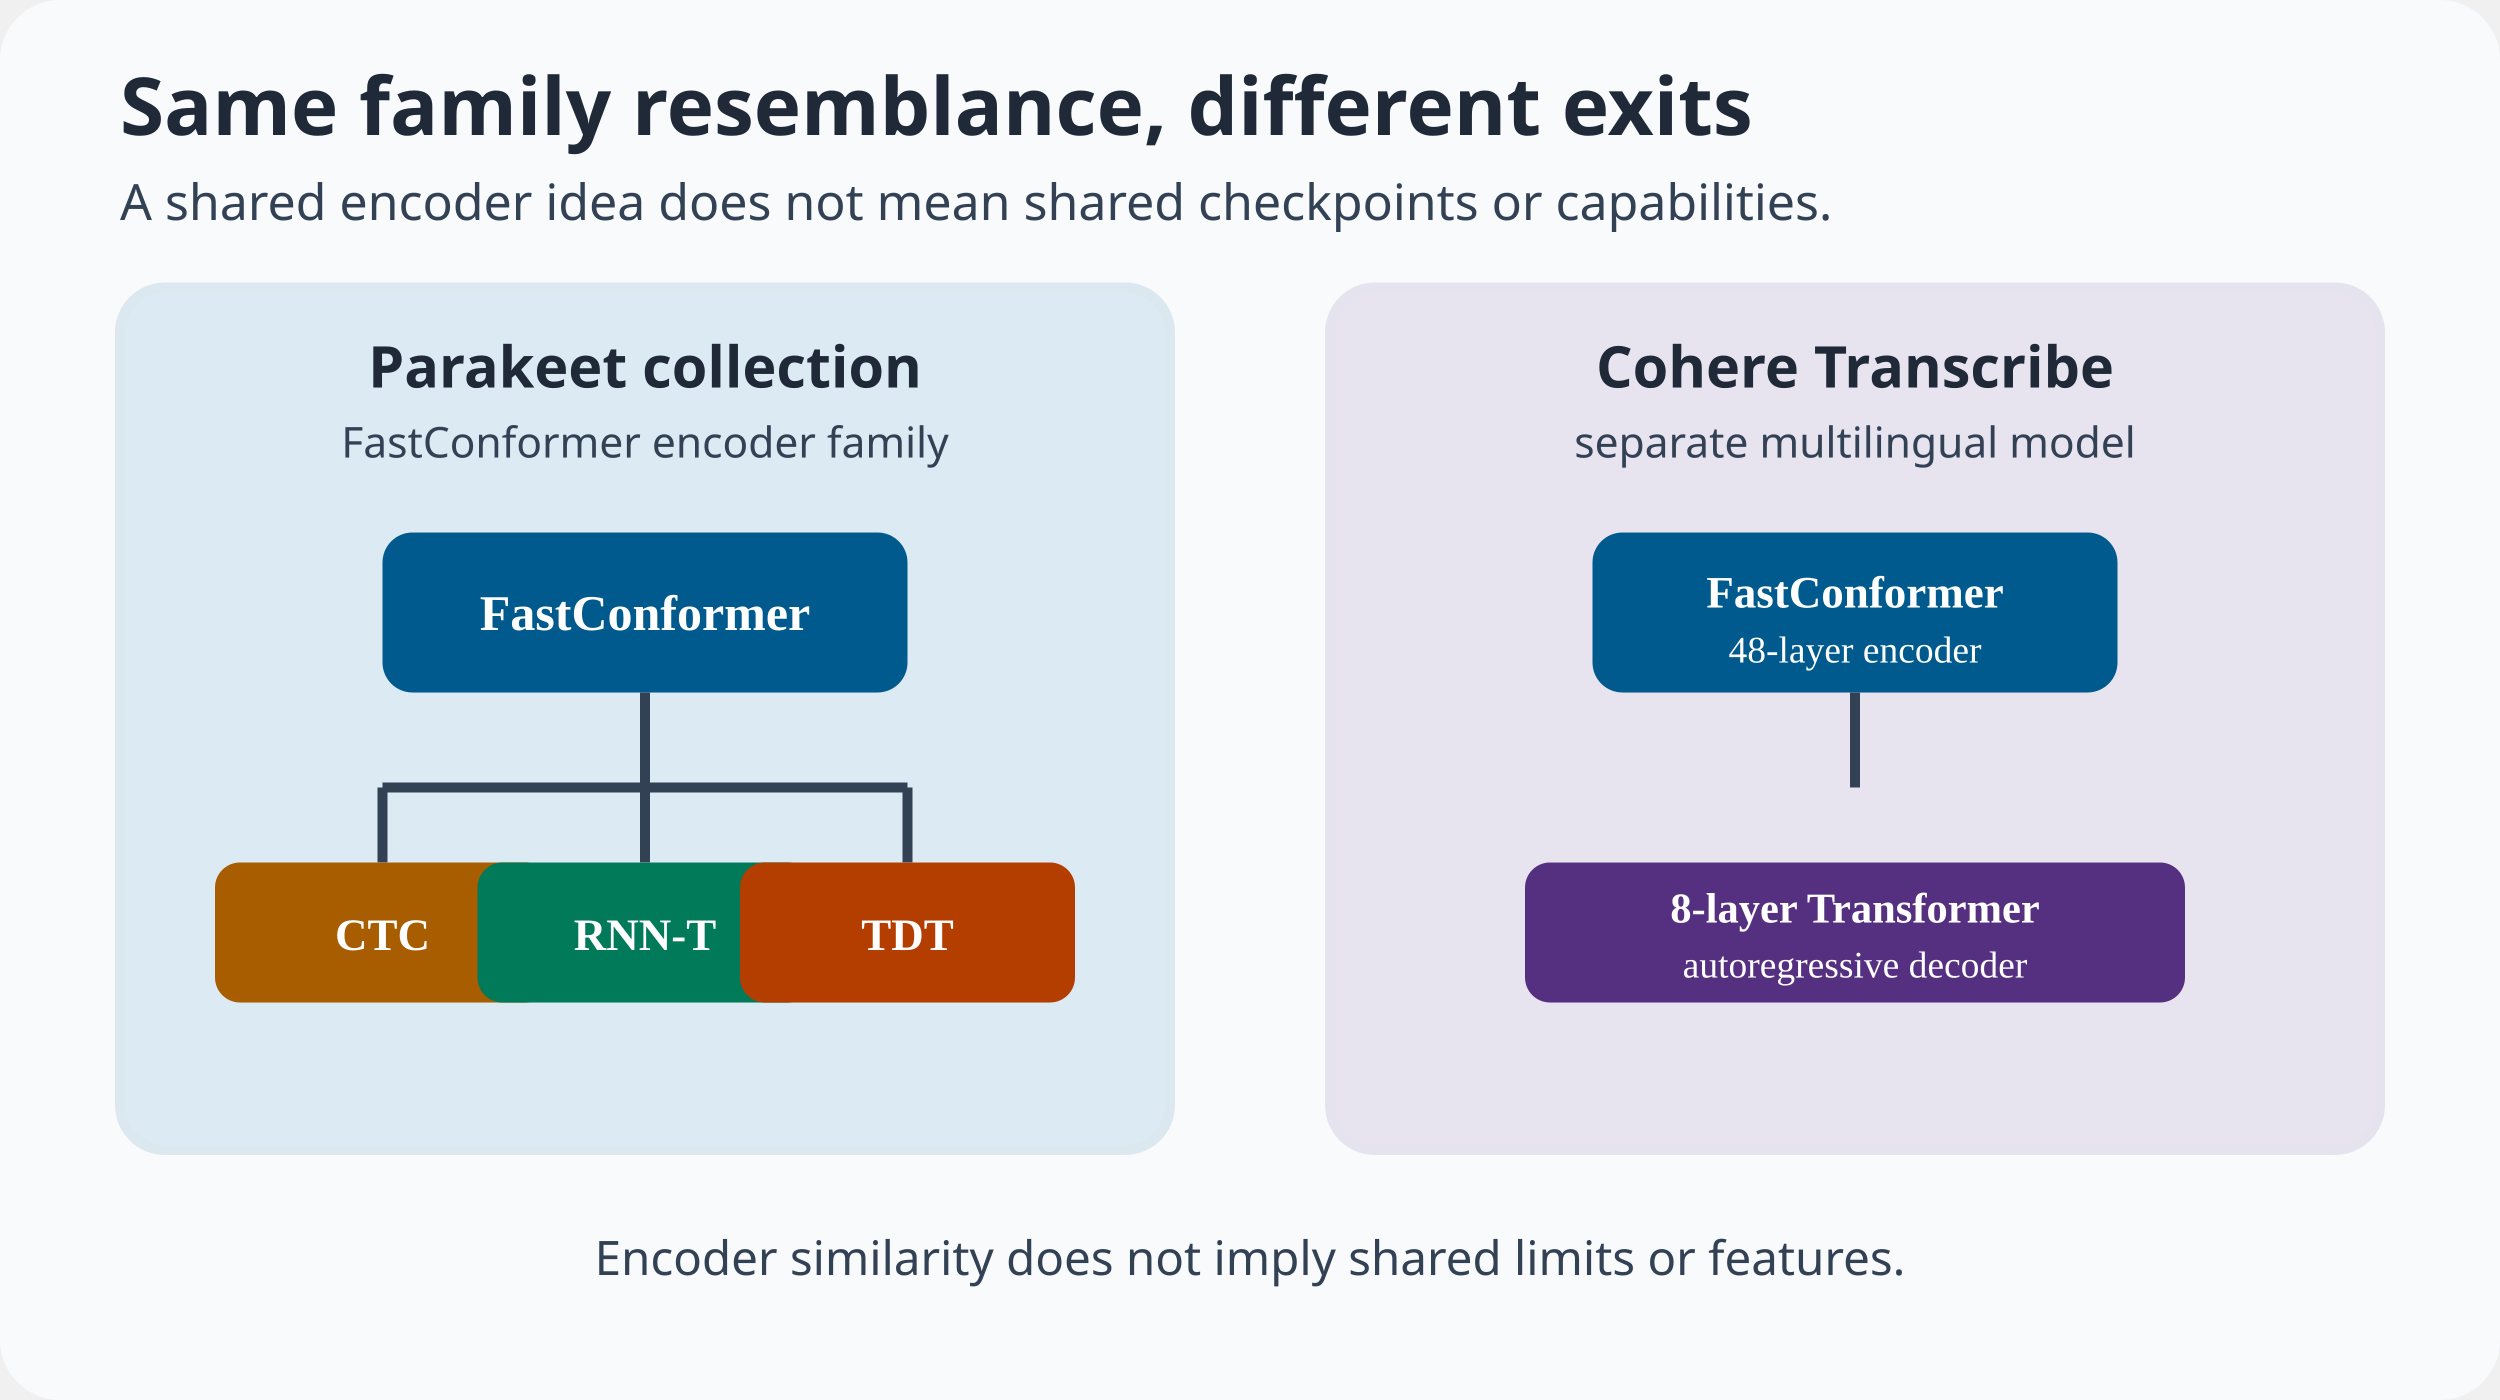
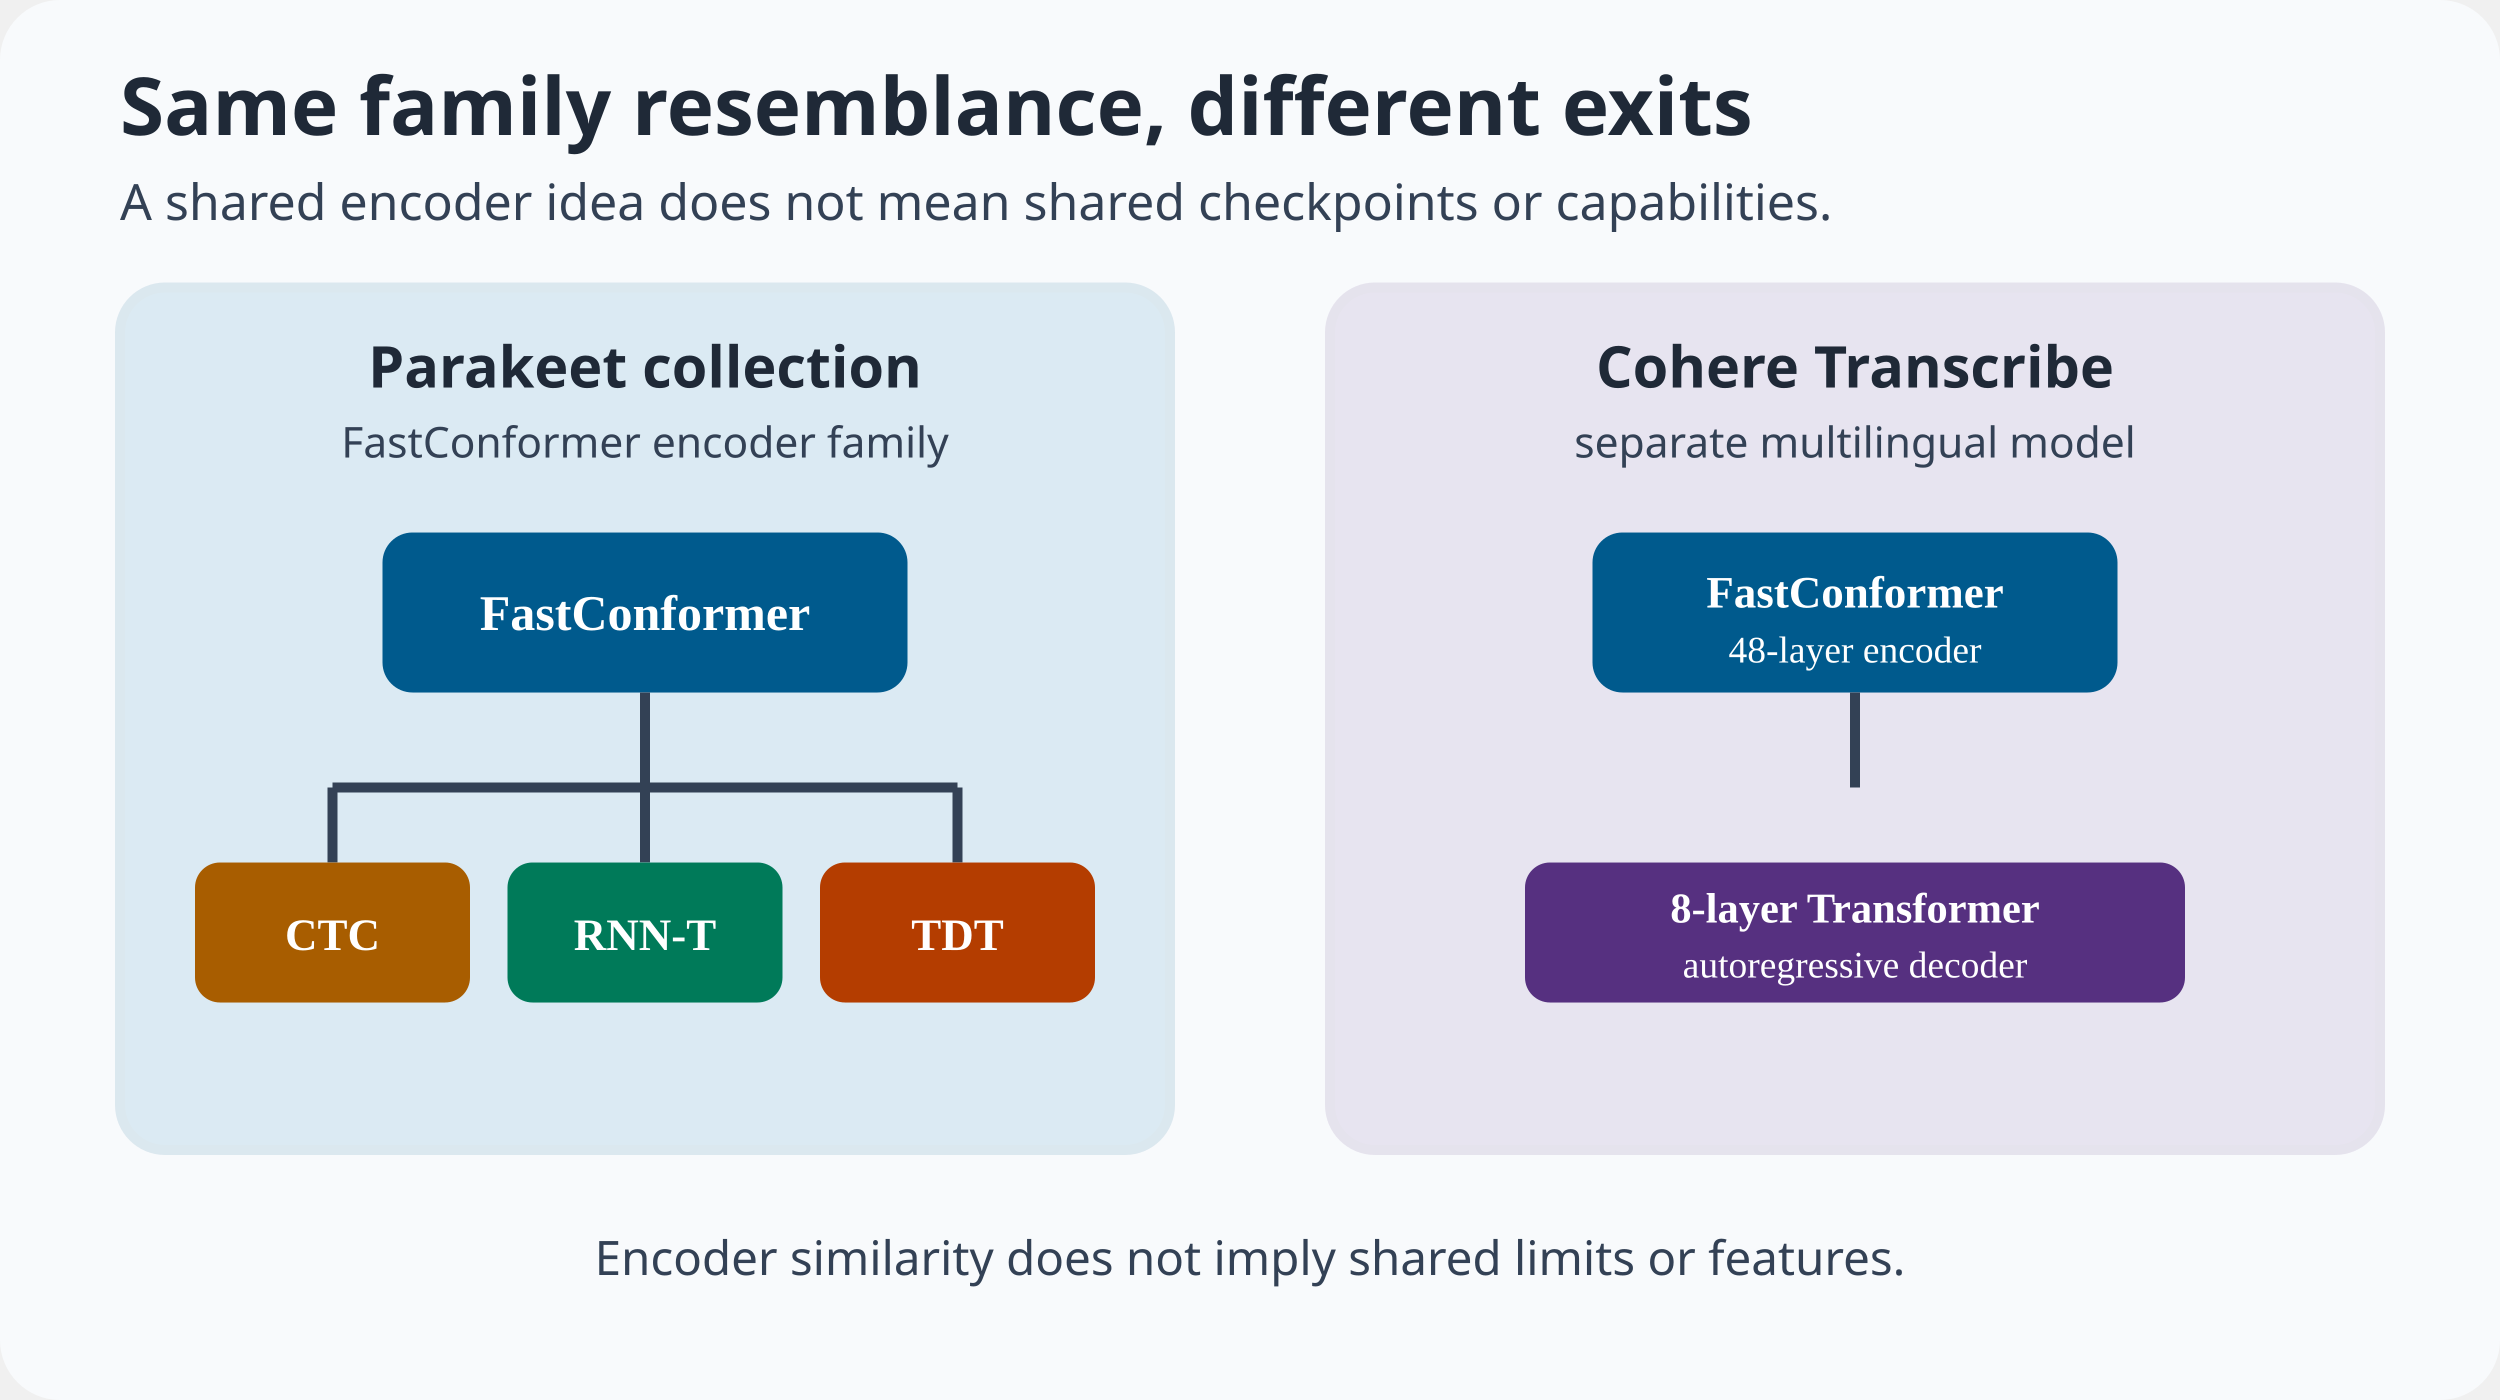
<svg xmlns="http://www.w3.org/2000/svg" viewBox="0 0 1000 560" role="img" aria-labelledby="title desc">
  <style>
    .bg{fill:#f8fafc}.text{fill:#1f2937;font-family:system-ui,sans-serif}.muted{fill:#334155;font-family:system-ui,sans-serif}.line{stroke:#334155}.blue{fill:#005a8d}.orange{fill:#a85d00}.green{fill:#007a59}.red{fill:#b43d00}.purple{fill:#563080}
    @media(prefers-color-scheme:dark){.bg{fill:#111827}.text{fill:#f8fafc}.muted{fill:#e2e8f0}.line{stroke:#cbd5e1}}
  </style>
  <rect class="bg" width="1000" height="560" rx="24" />
  <text class="text" x="48" y="54" font-size="32" font-weight="700">Same family resemblance, different exits</text>
  <text class="muted" x="48" y="88" font-size="20">A shared encoder idea does not mean shared checkpoints or capabilities.</text>
  <g transform="translate(48 115)">
    <rect width="420" height="345" rx="18" fill="#0072b2" opacity=".12" stroke="#005a8d" stroke-width="4" />
    <text class="text" x="210" y="40" text-anchor="middle" font-size="23" font-weight="700">Parakeet collection</text>
    <text class="muted" x="210" y="68" text-anchor="middle" font-size="17">FastConformer encoder family</text>
    <rect x="105" y="98" width="210" height="64" rx="12" class="blue" />
    <text fill="white" x="210" y="137" text-anchor="middle" font-size="20" font-weight="700">FastConformer</text>
-     <path d="M210 162v38M105 200h210" class="line" stroke-width="4" />
-     <path d="M105 200v30M210 200v30M315 200v30" class="line" stroke-width="4" />
-     <rect x="38" y="230" width="134" height="56" rx="10" class="orange" />
-     <rect x="143" y="230" width="134" height="56" rx="10" class="green" />
-     <rect x="248" y="230" width="134" height="56" rx="10" class="red" />
-     <text fill="white" x="105" y="265" text-anchor="middle" font-size="18" font-weight="700">CTC</text>
+     <path d="M210 162v38M85 200h250" class="line" stroke-width="4" />
+     <path d="M85 200v30M210 200v30M335 200v30" class="line" stroke-width="4" />
+     <rect x="30" y="230" width="110" height="56" rx="10" class="orange" />
+     <rect x="155" y="230" width="110" height="56" rx="10" class="green" />
+     <rect x="280" y="230" width="110" height="56" rx="10" class="red" />
+     <text fill="white" x="85" y="265" text-anchor="middle" font-size="18" font-weight="700">CTC</text>
    <text fill="white" x="210" y="265" text-anchor="middle" font-size="18" font-weight="700">RNN-T</text>
-     <text fill="white" x="315" y="265" text-anchor="middle" font-size="18" font-weight="700">TDT</text>
+     <text fill="white" x="335" y="265" text-anchor="middle" font-size="18" font-weight="700">TDT</text>
    <g transform="translate(484 0)">
      <rect width="420" height="345" rx="18" fill="#6a3d9a" opacity=".12" stroke="#563080" stroke-width="4" />
      <text class="text" x="210" y="40" text-anchor="middle" font-size="23" font-weight="700">Cohere Transcribe</text>
      <text class="muted" x="210" y="68" text-anchor="middle" font-size="17">separate multilingual model</text>
      <rect x="105" y="98" width="210" height="64" rx="12" class="blue" />
      <text fill="white" x="210" y="128" text-anchor="middle" font-size="18" font-weight="700">FastConformer</text>
      <text fill="white" x="210" y="150" text-anchor="middle" font-size="15">48-layer encoder</text>
      <path d="M210 162v38" class="line" stroke-width="4" />
      <rect x="78" y="230" width="264" height="56" rx="10" class="purple" />
      <text fill="white" x="210" y="254" text-anchor="middle" font-size="17" font-weight="700">8-layer Transformer</text>
      <text fill="white" x="210" y="276" text-anchor="middle" font-size="15">autoregressive decoder</text>
    </g>
  </g>
  <text class="muted" x="500" y="510" text-anchor="middle" font-size="19">Encoder similarity does not imply shared limits or features.</text>
</svg>
